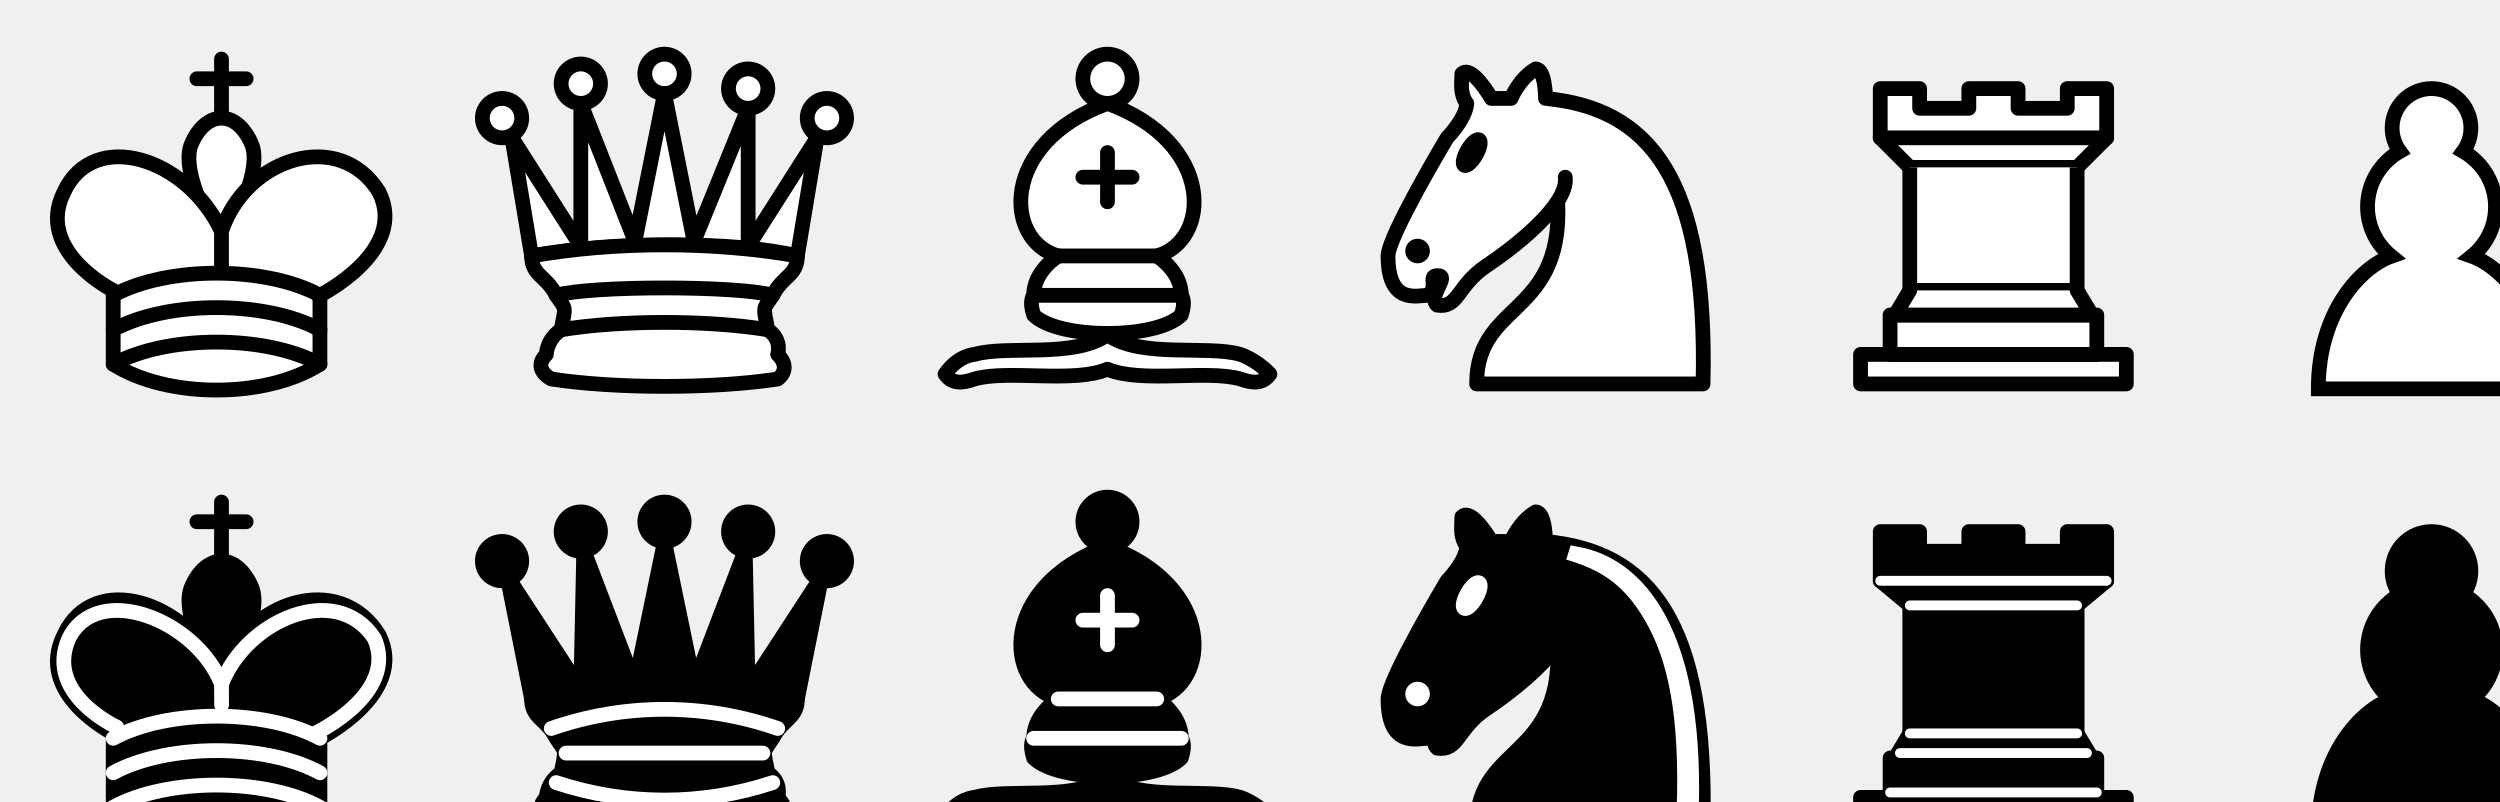
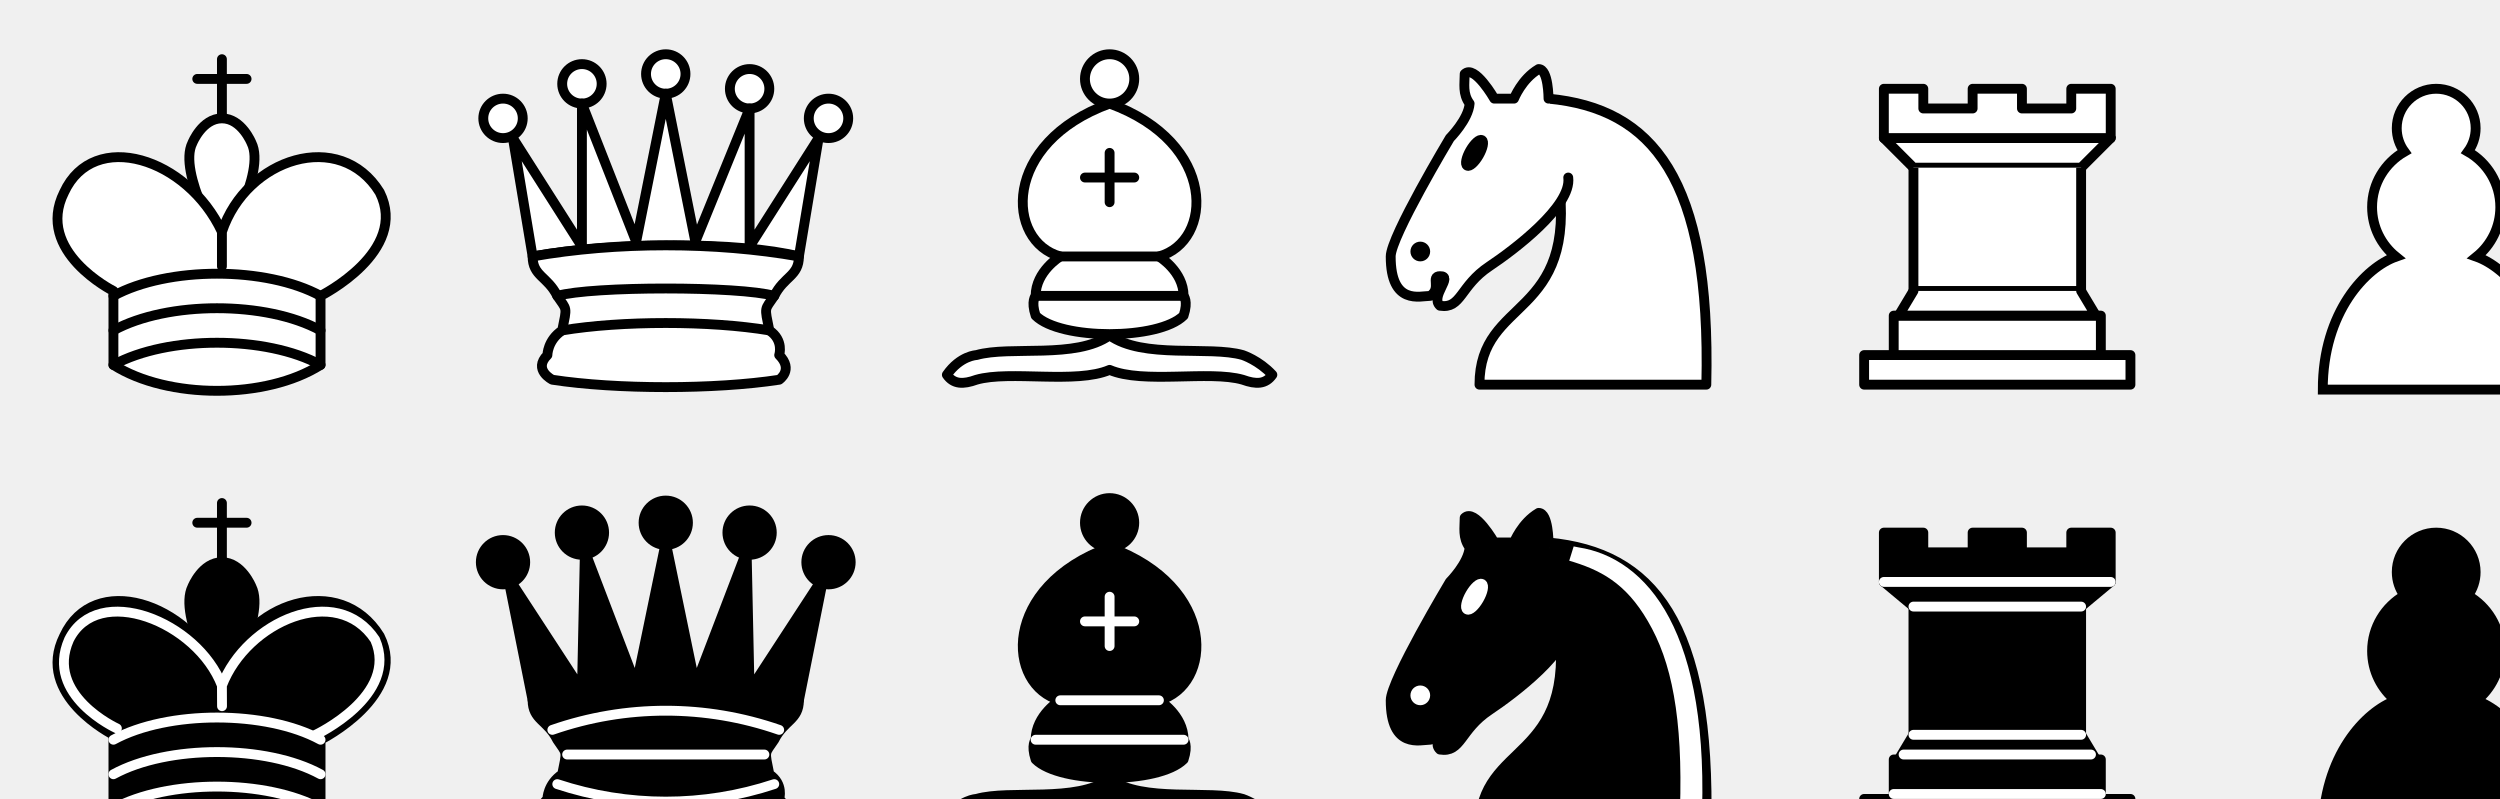
<svg xmlns="http://www.w3.org/2000/svg" version="1.1" width="100%" height="100%">
-   <g style="fill:none; fill-opacity:1; fill-rule:evenodd; stroke:#000000; stroke-width:1.5; stroke-linecap:round;stroke-linejoin:round;stroke-miterlimit:4; stroke-dasharray:none; stroke-opacity:1;" transform="translate(0,0)">
+   <g style="fill:none; fill-opacity:1; fill-rule:evenodd; stroke:#000000; stroke-width:1; stroke-linecap:round;stroke-linejoin:round;stroke-miterlimit:4; stroke-dasharray:none; stroke-opacity:1;" transform="translate(0,0)">
    <path d="M 22.5,11.63 L 22.5,6" style="fill:none; stroke:#000000; stroke-linejoin:miter;" />
    <path d="M 20,8 L 25,8" style="fill:none; stroke:#000000; stroke-linejoin:miter;" />
    <path d="M 22.5,25 C 22.5,25 27,17.5 25.5,14.5 C 25.5,14.5 24.5,12 22.5,12 C 20.5,12 19.5,14.5 19.5,14.5 C 18,17.5 22.5,25 22.5,25" style="fill:#ffffff; stroke:#000000; stroke-linecap:butt; stroke-linejoin:miter;" />
    <path d="M 11.5,37 C 17,40.5 27,40.5 32.5,37 L 32.5,30 C 32.5,30 41.5,25.5 38.5,19.5 C 34.5,13 25,16 22.5,23.5 L 22.5,27 L 22.5,23.5 C 19,16 9.5,13 6.5,19.5 C 3.5,25.5 11.5,29.5 11.5,29.5 L 11.5,37 z " style="fill:#ffffff; stroke:#000000;" />
    <path d="M 11.5,30 C 17,27 27,27 32.5,30" style="fill:none; stroke:#000000;" />
    <path d="M 11.5,33.5 C 17,30.5 27,30.5 32.5,33.5" style="fill:none; stroke:#000000;" />
    <path d="M 11.5,37 C 17,34 27,34 32.5,37" style="fill:none; stroke:#000000;" />
  </g>
-   <g style="opacity:1; fill:#ffffff; fill-opacity:1; fill-rule:evenodd; stroke:#000000; stroke-width:1.5; stroke-linecap:round;stroke-linejoin:round;stroke-miterlimit:4; stroke-dasharray:none; stroke-opacity:1;" transform="translate(45,0)">
+   <g style="opacity:1; fill:#ffffff; fill-opacity:1; fill-rule:evenodd; stroke:#000000; stroke-width:1; stroke-linecap:round;stroke-linejoin:round;stroke-miterlimit:4; stroke-dasharray:none; stroke-opacity:1;" transform="translate(45,0)">
    <path d="M 9 13 A 2 2 0 1 1  5,13 A 2 2 0 1 1  9 13 z" transform="translate(-1,-1)" />
    <path d="M 9 13 A 2 2 0 1 1  5,13 A 2 2 0 1 1  9 13 z" transform="translate(15.5,-5.5)" />
    <path d="M 9 13 A 2 2 0 1 1  5,13 A 2 2 0 1 1  9 13 z" transform="translate(32,-1)" />
    <path d="M 9 13 A 2 2 0 1 1  5,13 A 2 2 0 1 1  9 13 z" transform="translate(7,-4.5)" />
    <path d="M 9 13 A 2 2 0 1 1  5,13 A 2 2 0 1 1  9 13 z" transform="translate(24,-4)" />
    <path d="M 9,26 C 17.5,24.5 30,24.5 36,26 L 38,14 L 31,25 L 31,11 L 25.5,24.5 L 22.5,9.5 L 19.5,24.5 L 14,10.5 L 14,25 L 7,14 L 9,26 z " style="stroke-linecap:butt;" />
    <path d="M 9,26 C 9,28 10.5,28 11.5,30 C 12.5,31.5 12.5,31 12,33.5 C 10.5,34.5 10.5,36 10.5,36 C 9,37.5 11,38.5 11,38.5 C 17.5,39.5 27.5,39.5 34,38.5 C 34,38.5 35.5,37.5 34,36 C 34,36 34.5,34.5 33,33.5 C 32.5,31 32.5,31.5 33.5,30 C 34.5,28 36,28 36,26 C 27.5,24.5 17.5,24.5 9,26 z " style="stroke-linecap:butt;" />
    <path d="M 11.5,30 C 15,29 30,29 33.5,30" style="fill:none;" />
    <path d="M 12,33.5 C 18,32.5 27,32.5 33,33.5" style="fill:none;" />
  </g>
-   <g style="opacity:1; fill:none; fill-rule:evenodd; fill-opacity:1; stroke:#000000; stroke-width:1.5; stroke-linecap:round; stroke-linejoin:round; stroke-miterlimit:4; stroke-dasharray:none; stroke-opacity:1;" transform="translate(90,0)">
+   <g style="opacity:1; fill:none; fill-rule:evenodd; fill-opacity:1; stroke:#000000; stroke-width:1; stroke-linecap:round; stroke-linejoin:round; stroke-miterlimit:4; stroke-dasharray:none; stroke-opacity:1;" transform="translate(90,0)">
    <g style="fill:#ffffff; stroke:#000000; stroke-linecap:butt;">
      <path d="M 9,36 C 12.39,35.03 19.11,36.43 22.5,34 C 25.89,36.43 32.61,35.03 36,36 C 36,36 37.65,36.54 39,38 C 38.32,38.97 37.35,38.99 36,38.5 C 32.61,37.53 25.89,38.96 22.5,37.5 C 19.11,38.96 12.39,37.53 9,38.5 C 7.646,38.99 6.677,38.97 6,38 C 7.354,36.06 9,36 9,36 z" />
      <path d="M 15,32 C 17.5,34.5 27.5,34.5 30,32 C 30.5,30.5 30,30 30,30 C 30,27.5 27.5,26 27.5,26 C 33,24.5 33.5,14.5 22.5,10.5 C 11.5,14.5 12,24.5 17.5,26 C 17.5,26 15,27.5 15,30 C 15,30 14.5,30.5 15,32 z" />
      <path d="M 25 8 A 2.5 2.5 0 1 1  20,8 A 2.5 2.5 0 1 1  25 8 z" />
    </g>
    <path d="M 17.5,26 L 27.5,26 M 15,30 L 30,30 M 22.5,15.5 L 22.5,20.5 M 20,18 L 25,18" style="fill:none; stroke:#000000; stroke-linejoin:miter;" />
  </g>
-   <g style="opacity:1; fill:none; fill-opacity:1; fill-rule:evenodd; stroke:#000000; stroke-width:1.5; stroke-linecap:round;stroke-linejoin:round;stroke-miterlimit:4; stroke-dasharray:none; stroke-opacity:1;" transform="translate(135,0)">
+   <g style="opacity:1; fill:none; fill-opacity:1; fill-rule:evenodd; stroke:#000000; stroke-width:1; stroke-linecap:round;stroke-linejoin:round;stroke-miterlimit:4; stroke-dasharray:none; stroke-opacity:1;" transform="translate(135,0)">
    <path d="M 22,10 C 32.5,11 38.5,18 38,39 L 15,39 C 15,30 25,32.5 23,18" style="fill:#ffffff; stroke:#000000;" />
    <path d="M 24,18 C 24.38,20.91 18.45,25.37 16,27 C 13,29 13.18,31.34 11,31 C 9.958,30.06 12.41,27.96 11,28 C 10,28 11.19,29.23 10,30 C 9,30 5.997,31 6,26 C 6,24 12,14 12,14 C 12,14 13.89,12.1 14,10.5 C 13.27,9.506 13.5,8.5 13.5,7.5 C 14.5,6.5 16.5,10 16.5,10 L 18.5,10 C 18.5,10 19.28,8.008 21,7 C 22,7 22,10 22,10" style="fill:#ffffff; stroke:#000000;" />
    <path d="M 9.5 25.5 A 0.5 0.5 0 1 1 8.5,25.5 A 0.5 0.5 0 1 1 9.5 25.5 z" style="fill:#000000; stroke:#000000;" />
    <path d="M 15 15.5 A 0.5 1.5 0 1 1  14,15.5 A 0.5 1.5 0 1 1  15 15.5 z" transform="matrix(0.866,0.5,-0.5,0.866,9.693,-5.173)" style="fill:#000000; stroke:#000000;" />
  </g>
-   <g style="opacity:1; fill:#ffffff; fill-opacity:1; fill-rule:evenodd; stroke:#000000; stroke-width:1.5; stroke-linecap:round;stroke-linejoin:round;stroke-miterlimit:4; stroke-dasharray:none; stroke-opacity:1;" transform="translate(180,0)">
+   <g style="opacity:1; fill:#ffffff; fill-opacity:1; fill-rule:evenodd; stroke:#000000; stroke-width:1; stroke-linecap:round;stroke-linejoin:round;stroke-miterlimit:4; stroke-dasharray:none; stroke-opacity:1;" transform="translate(180,0)">
    <path d="M 9,39 L 36,39 L 36,36 L 9,36 L 9,39 z " style="stroke-linecap:butt;" />
    <path d="M 12,36 L 12,32 L 33,32 L 33,36 L 12,36 z " style="stroke-linecap:butt;" />
    <path d="M 11,14 L 11,9 L 15,9 L 15,11 L 20,11 L 20,9 L 25,9 L 25,11 L 30,11 L 30,9 L 34,9 L 34,14" style="stroke-linecap:butt;" />
    <path d="M 34,14 L 31,17 L 14,17 L 11,14" />
    <path d="M 31,17 L 31,29.5 L 14,29.5 L 14,17" style="stroke-linecap:butt; stroke-linejoin:miter;" />
    <path d="M 31,29.5 L 32.5,32 L 12.5,32 L 14,29.5" />
    <path d="M 11,14 L 34,14" style="fill:none; stroke:#000000; stroke-linejoin:miter;" />
  </g>
  <g transform="translate(225,0)">
-     <path d="M 22,9 C 19.79,9 18,10.79 18,13 C 18,13.89 18.29,14.71 18.78,15.38 C 16.83,16.5 15.5,18.59 15.5,21 C 15.5,23.03 16.44,24.84 17.91,26.03 C 14.91,27.09 10.5,31.58 10.5,39.5 L 33.5,39.5 C 33.5,31.58 29.09,27.09 26.09,26.03 C 27.56,24.84 28.5,23.03 28.5,21 C 28.5,18.59 27.17,16.5 25.22,15.38 C 25.71,14.71 26,13.89 26,13 C 26,10.79 24.21,9 22,9 z " style="opacity:1; fill:#ffffff; fill-opacity:1; fill-rule:nonzero; stroke:#000000; stroke-width:1.5; stroke-linecap:round; stroke-linejoin:miter; stroke-miterlimit:4; stroke-dasharray:none; stroke-opacity:1;" />
+     <path d="M 22,9 C 19.79,9 18,10.79 18,13 C 18,13.89 18.29,14.71 18.78,15.38 C 16.83,16.5 15.5,18.59 15.5,21 C 15.5,23.03 16.44,24.84 17.91,26.03 C 14.91,27.09 10.5,31.58 10.5,39.5 L 33.5,39.5 C 33.5,31.58 29.09,27.09 26.09,26.03 C 27.56,24.84 28.5,23.03 28.5,21 C 28.5,18.59 27.17,16.5 25.22,15.38 C 25.71,14.71 26,13.89 26,13 C 26,10.79 24.21,9 22,9 z " style="opacity:1; fill:#ffffff; fill-opacity:1; fill-rule:nonzero; stroke:#000000; stroke-width:1; stroke-linecap:round; stroke-linejoin:miter; stroke-miterlimit:4; stroke-dasharray:none; stroke-opacity:1;" />
  </g>
-   <g style="fill:none; fill-opacity:1; fill-rule:evenodd; stroke:#000000; stroke-width:1.5; stroke-linecap:round;stroke-linejoin:round;stroke-miterlimit:4; stroke-dasharray:none; stroke-opacity:1;" transform="translate(0,45)">
+   <g style="fill:none; fill-opacity:1; fill-rule:evenodd; stroke:#000000; stroke-width:1; stroke-linecap:round;stroke-linejoin:round;stroke-miterlimit:4; stroke-dasharray:none; stroke-opacity:1;" transform="translate(0,45)">
    <path d="M 22.5,11.63 L 22.5,6" style="fill:none; stroke:#000000; stroke-linejoin:miter;" />
    <path d="M 22.5,25 C 22.5,25 27,17.5 25.5,14.5 C 25.5,14.5 24.5,12 22.5,12 C 20.5,12 19.5,14.5 19.5,14.5 C 18,17.5 22.5,25 22.5,25" style="fill:#000000;fill-opacity:1; stroke-linecap:butt; stroke-linejoin:miter;" />
    <path d="M 11.5,37 C 17,40.5 27,40.5 32.5,37 L 32.5,30 C 32.5,30 41.5,25.5 38.5,19.5 C 34.5,13 25,16 22.5,23.5 L 22.5,27 L 22.5,23.5 C 19,16 9.5,13 6.5,19.5 C 3.5,25.5 11.5,29.5 11.5,29.5 L 11.5,37 z " style="fill:#000000; stroke:#000000;" />
    <path d="M 20,8 L 25,8" style="fill:none; stroke:#000000; stroke-linejoin:miter;" />
    <path d="M 32,29.5 C 32,29.5 40.5,25.5 38.03,19.85 C 34.15,14 25,18 22.5,24.5 L 22.51,26.6 L 22.5,24.5 C 20,18 9.906,14 6.997,19.85 C 4.5,25.5 11.85,28.85 11.85,28.85" style="fill:none; stroke:#ffffff;" />
    <path d="M 11.5,30 C 17,27 27,27 32.5,30 M 11.5,33.5 C 17,30.5 27,30.5 32.5,33.5 M 11.5,37 C 17,34 27,34 32.5,37" style="fill:none; stroke:#ffffff;" />
  </g>
-   <g style="opacity:1; fill:000000; fill-opacity:1; fill-rule:evenodd; stroke:#000000; stroke-width:1.5; stroke-linecap:round;stroke-linejoin:round;stroke-miterlimit:4; stroke-dasharray:none; stroke-opacity:1;" transform="translate(45,45)">
+   <g style="opacity:1; fill:000000; fill-opacity:1; fill-rule:evenodd; stroke:#000000; stroke-width:1; stroke-linecap:round;stroke-linejoin:round;stroke-miterlimit:4; stroke-dasharray:none; stroke-opacity:1;" transform="translate(45,45)">
    <g style="fill:#000000; stroke:none;">
      <circle cx="6" cy="12" r="2.75" />
      <circle cx="14" cy="9" r="2.75" />
      <circle cx="22.5" cy="8" r="2.75" />
      <circle cx="31" cy="9" r="2.75" />
      <circle cx="39" cy="12" r="2.75" />
    </g>
    <path d="M 9,26 C 17.5,24.5 30,24.5 36,26 L 38.5,13.5 L 31,25 L 30.7,10.9 L 25.5,24.5 L 22.5,10 L 19.5,24.5 L 14.3,10.9 L 14,25 L 6.5,13.5 L 9,26 z" style="stroke-linecap:butt; stroke:#000000;" />
    <path d="M 9,26 C 9,28 10.5,28 11.5,30 C 12.5,31.5 12.5,31 12,33.5 C 10.5,34.5 10.5,36 10.5,36 C 9,37.5 11,38.5 11,38.5 C 17.5,39.5 27.5,39.5 34,38.5 C 34,38.5 35.5,37.5 34,36 C 34,36 34.5,34.5 33,33.5 C 32.5,31 32.5,31.5 33.5,30 C 34.5,28 36,28 36,26 C 27.5,24.5 17.5,24.5 9,26 z" style="stroke-linecap:butt;" />
    <path d="M 11,38.5 A 35,35 1 0 0 34,38.5" style="fill:none; stroke:#000000; stroke-linecap:butt;" />
    <path d="M 11,29 A 35,35 1 0 1 34,29" style="fill:none; stroke:#ffffff;" />
    <path d="M 12.5,31.5 L 32.5,31.5" style="fill:none; stroke:#ffffff;" />
    <path d="M 11.5,34.5 A 35,35 1 0 0 33.5,34.5" style="fill:none; stroke:#ffffff;" />
    <path d="M 10.5,37.5 A 35,35 1 0 0 34.5,37.5" style="fill:none; stroke:#ffffff;" />
  </g>
-   <g style="opacity:1; fill:none; fill-rule:evenodd; fill-opacity:1; stroke:#000000; stroke-width:1.5; stroke-linecap:round; stroke-linejoin:round; stroke-miterlimit:4; stroke-dasharray:none; stroke-opacity:1;" transform="translate(90,45)">
+   <g style="opacity:1; fill:none; fill-rule:evenodd; fill-opacity:1; stroke:#000000; stroke-width:1; stroke-linecap:round; stroke-linejoin:round; stroke-miterlimit:4; stroke-dasharray:none; stroke-opacity:1;" transform="translate(90,45)">
    <g style="fill:#000000; stroke:#000000; stroke-linecap:butt;">
      <path d="M 9,36 C 12.39,35.03 19.11,36.43 22.5,34 C 25.89,36.43 32.61,35.03 36,36 C 36,36 37.65,36.54 39,38 C 38.32,38.97 37.35,38.99 36,38.5 C 32.61,37.53 25.89,38.96 22.5,37.5 C 19.11,38.96 12.39,37.53 9,38.5 C 7.646,38.99 6.677,38.97 6,38 C 7.354,36.06 9,36 9,36 z" />
      <path d="M 15,32 C 17.5,34.5 27.5,34.5 30,32 C 30.5,30.5 30,30 30,30 C 30,27.5 27.5,26 27.5,26 C 33,24.5 33.5,14.5 22.5,10.5 C 11.5,14.5 12,24.5 17.5,26 C 17.5,26 15,27.5 15,30 C 15,30 14.5,30.5 15,32 z" />
      <path d="M 25 8 A 2.5 2.5 0 1 1  20,8 A 2.5 2.5 0 1 1  25 8 z" />
    </g>
    <path d="M 17.5,26 L 27.5,26 M 15,30 L 30,30 M 22.5,15.5 L 22.5,20.5 M 20,18 L 25,18" style="fill:none; stroke:#ffffff; stroke-linejoin:miter;" />
  </g>
-   <g style="opacity:1; fill:none; fill-opacity:1; fill-rule:evenodd; stroke:#000000; stroke-width:1.5; stroke-linecap:round;stroke-linejoin:round;stroke-miterlimit:4; stroke-dasharray:none; stroke-opacity:1;" transform="translate(135,45)">
+   <g style="opacity:1; fill:none; fill-opacity:1; fill-rule:evenodd; stroke:#000000; stroke-width:1; stroke-linecap:round;stroke-linejoin:round;stroke-miterlimit:4; stroke-dasharray:none; stroke-opacity:1;" transform="translate(135,45)">
    <path d="M 22,10 C 32.5,11 38.5,18 38,39 L 15,39 C 15,30 25,32.5 23,18" style="fill:#000000; stroke:#000000;" />
    <path d="M 24,18 C 24.38,20.91 18.45,25.37 16,27 C 13,29 13.18,31.34 11,31 C 9.958,30.06 12.41,27.96 11,28 C 10,28 11.19,29.23 10,30 C 9,30 5.997,31 6,26 C 6,24 12,14 12,14 C 12,14 13.89,12.1 14,10.5 C 13.27,9.506 13.5,8.5 13.5,7.5 C 14.5,6.5 16.5,10 16.5,10 L 18.5,10 C 18.5,10 19.28,8.008 21,7 C 22,7 22,10 22,10" style="fill:#000000; stroke:#000000;" />
    <path d="M 9.5 25.5 A 0.5 0.5 0 1 1 8.5,25.5 A 0.5 0.5 0 1 1 9.5 25.5 z" style="fill:#ffffff; stroke:#ffffff;" />
    <path d="M 15 15.5 A 0.5 1.5 0 1 1  14,15.5 A 0.5 1.5 0 1 1  15 15.5 z" transform="matrix(0.866,0.5,-0.5,0.866,9.693,-5.173)" style="fill:#ffffff; stroke:#ffffff;" />
    <path d="M 24.55,10.4 L 24.1,11.85 L 24.6,12 C 27.75,13 30.25,14.49 32.5,18.75 C 34.75,23.01 35.75,29.06 35.25,39 L 35.2,39.5 L 37.45,39.5 L 37.5,39 C 38,28.94 36.62,22.15 34.25,17.66 C 31.88,13.17 28.46,11.02 25.06,10.5 L 24.55,10.4 z " style="fill:#ffffff; stroke:none;" />
  </g>
-   <g style="opacity:1; fill:000000; fill-opacity:1; fill-rule:evenodd; stroke:#000000; stroke-width:1.5; stroke-linecap:round;stroke-linejoin:round;stroke-miterlimit:4; stroke-dasharray:none; stroke-opacity:1;" transform="translate(180,45)">
+   <g style="opacity:1; fill:000000; fill-opacity:1; fill-rule:evenodd; stroke:#000000; stroke-width:1; stroke-linecap:round;stroke-linejoin:round;stroke-miterlimit:4; stroke-dasharray:none; stroke-opacity:1;" transform="translate(180,45)">
    <path d="M 9,39 L 36,39 L 36,36 L 9,36 L 9,39 z " style="stroke-linecap:butt;" />
    <path d="M 12.5,32 L 14,29.5 L 31,29.5 L 32.5,32 L 12.5,32 z " style="stroke-linecap:butt;" />
    <path d="M 12,36 L 12,32 L 33,32 L 33,36 L 12,36 z " style="stroke-linecap:butt;" />
    <path d="M 14,29.5 L 14,16.5 L 31,16.5 L 31,29.5 L 14,29.5 z " style="stroke-linecap:butt;stroke-linejoin:miter;" />
    <path d="M 14,16.5 L 11,14 L 34,14 L 31,16.5 L 14,16.5 z " style="stroke-linecap:butt;" />
    <path d="M 11,14 L 11,9 L 15,9 L 15,11 L 20,11 L 20,9 L 25,9 L 25,11 L 30,11 L 30,9 L 34,9 L 34,14 L 11,14 z " style="stroke-linecap:butt;" />
    <path d="M 12,35.5 L 33,35.5 L 33,35.5" style="fill:none; stroke:#ffffff; stroke-width:1; stroke-linejoin:miter;" />
    <path d="M 13,31.5 L 32,31.5" style="fill:none; stroke:#ffffff; stroke-width:1; stroke-linejoin:miter;" />
    <path d="M 14,29.5 L 31,29.5" style="fill:none; stroke:#ffffff; stroke-width:1; stroke-linejoin:miter;" />
    <path d="M 14,16.5 L 31,16.5" style="fill:none; stroke:#ffffff; stroke-width:1; stroke-linejoin:miter;" />
    <path d="M 11,14 L 34,14" style="fill:none; stroke:#ffffff; stroke-width:1; stroke-linejoin:miter;" />
  </g>
  <g transform="translate(225,45)">
-     <path d="M 22,9 C 19.79,9 18,10.79 18,13 C 18,13.89 18.29,14.71 18.78,15.38 C 16.83,16.5 15.5,18.59 15.5,21 C 15.5,23.03 16.44,24.84 17.91,26.03 C 14.91,27.09 10.5,31.58 10.5,39.5 L 33.5,39.5 C 33.5,31.58 29.09,27.09 26.09,26.03 C 27.56,24.84 28.5,23.03 28.5,21 C 28.5,18.59 27.17,16.5 25.22,15.38 C 25.71,14.71 26,13.89 26,13 C 26,10.79 24.21,9 22,9 z " style="opacity:1; fill:#000000; fill-opacity:1; fill-rule:nonzero; stroke:#000000; stroke-width:1.5; stroke-linecap:round; stroke-linejoin:miter; stroke-miterlimit:4; stroke-dasharray:none; stroke-opacity:1;" />
+     <path d="M 22,9 C 19.79,9 18,10.79 18,13 C 18,13.89 18.29,14.71 18.78,15.38 C 16.83,16.5 15.5,18.59 15.5,21 C 15.5,23.03 16.44,24.84 17.91,26.03 C 14.91,27.09 10.5,31.58 10.5,39.5 L 33.5,39.5 C 33.5,31.58 29.09,27.09 26.09,26.03 C 27.56,24.84 28.5,23.03 28.5,21 C 28.5,18.59 27.17,16.5 25.22,15.38 C 25.71,14.71 26,13.89 26,13 C 26,10.79 24.21,9 22,9 z " style="opacity:1; fill:#000000; fill-opacity:1; fill-rule:nonzero; stroke:#000000; stroke-width:1; stroke-linecap:round; stroke-linejoin:miter; stroke-miterlimit:4; stroke-dasharray:none; stroke-opacity:1;" />
  </g>
</svg>
